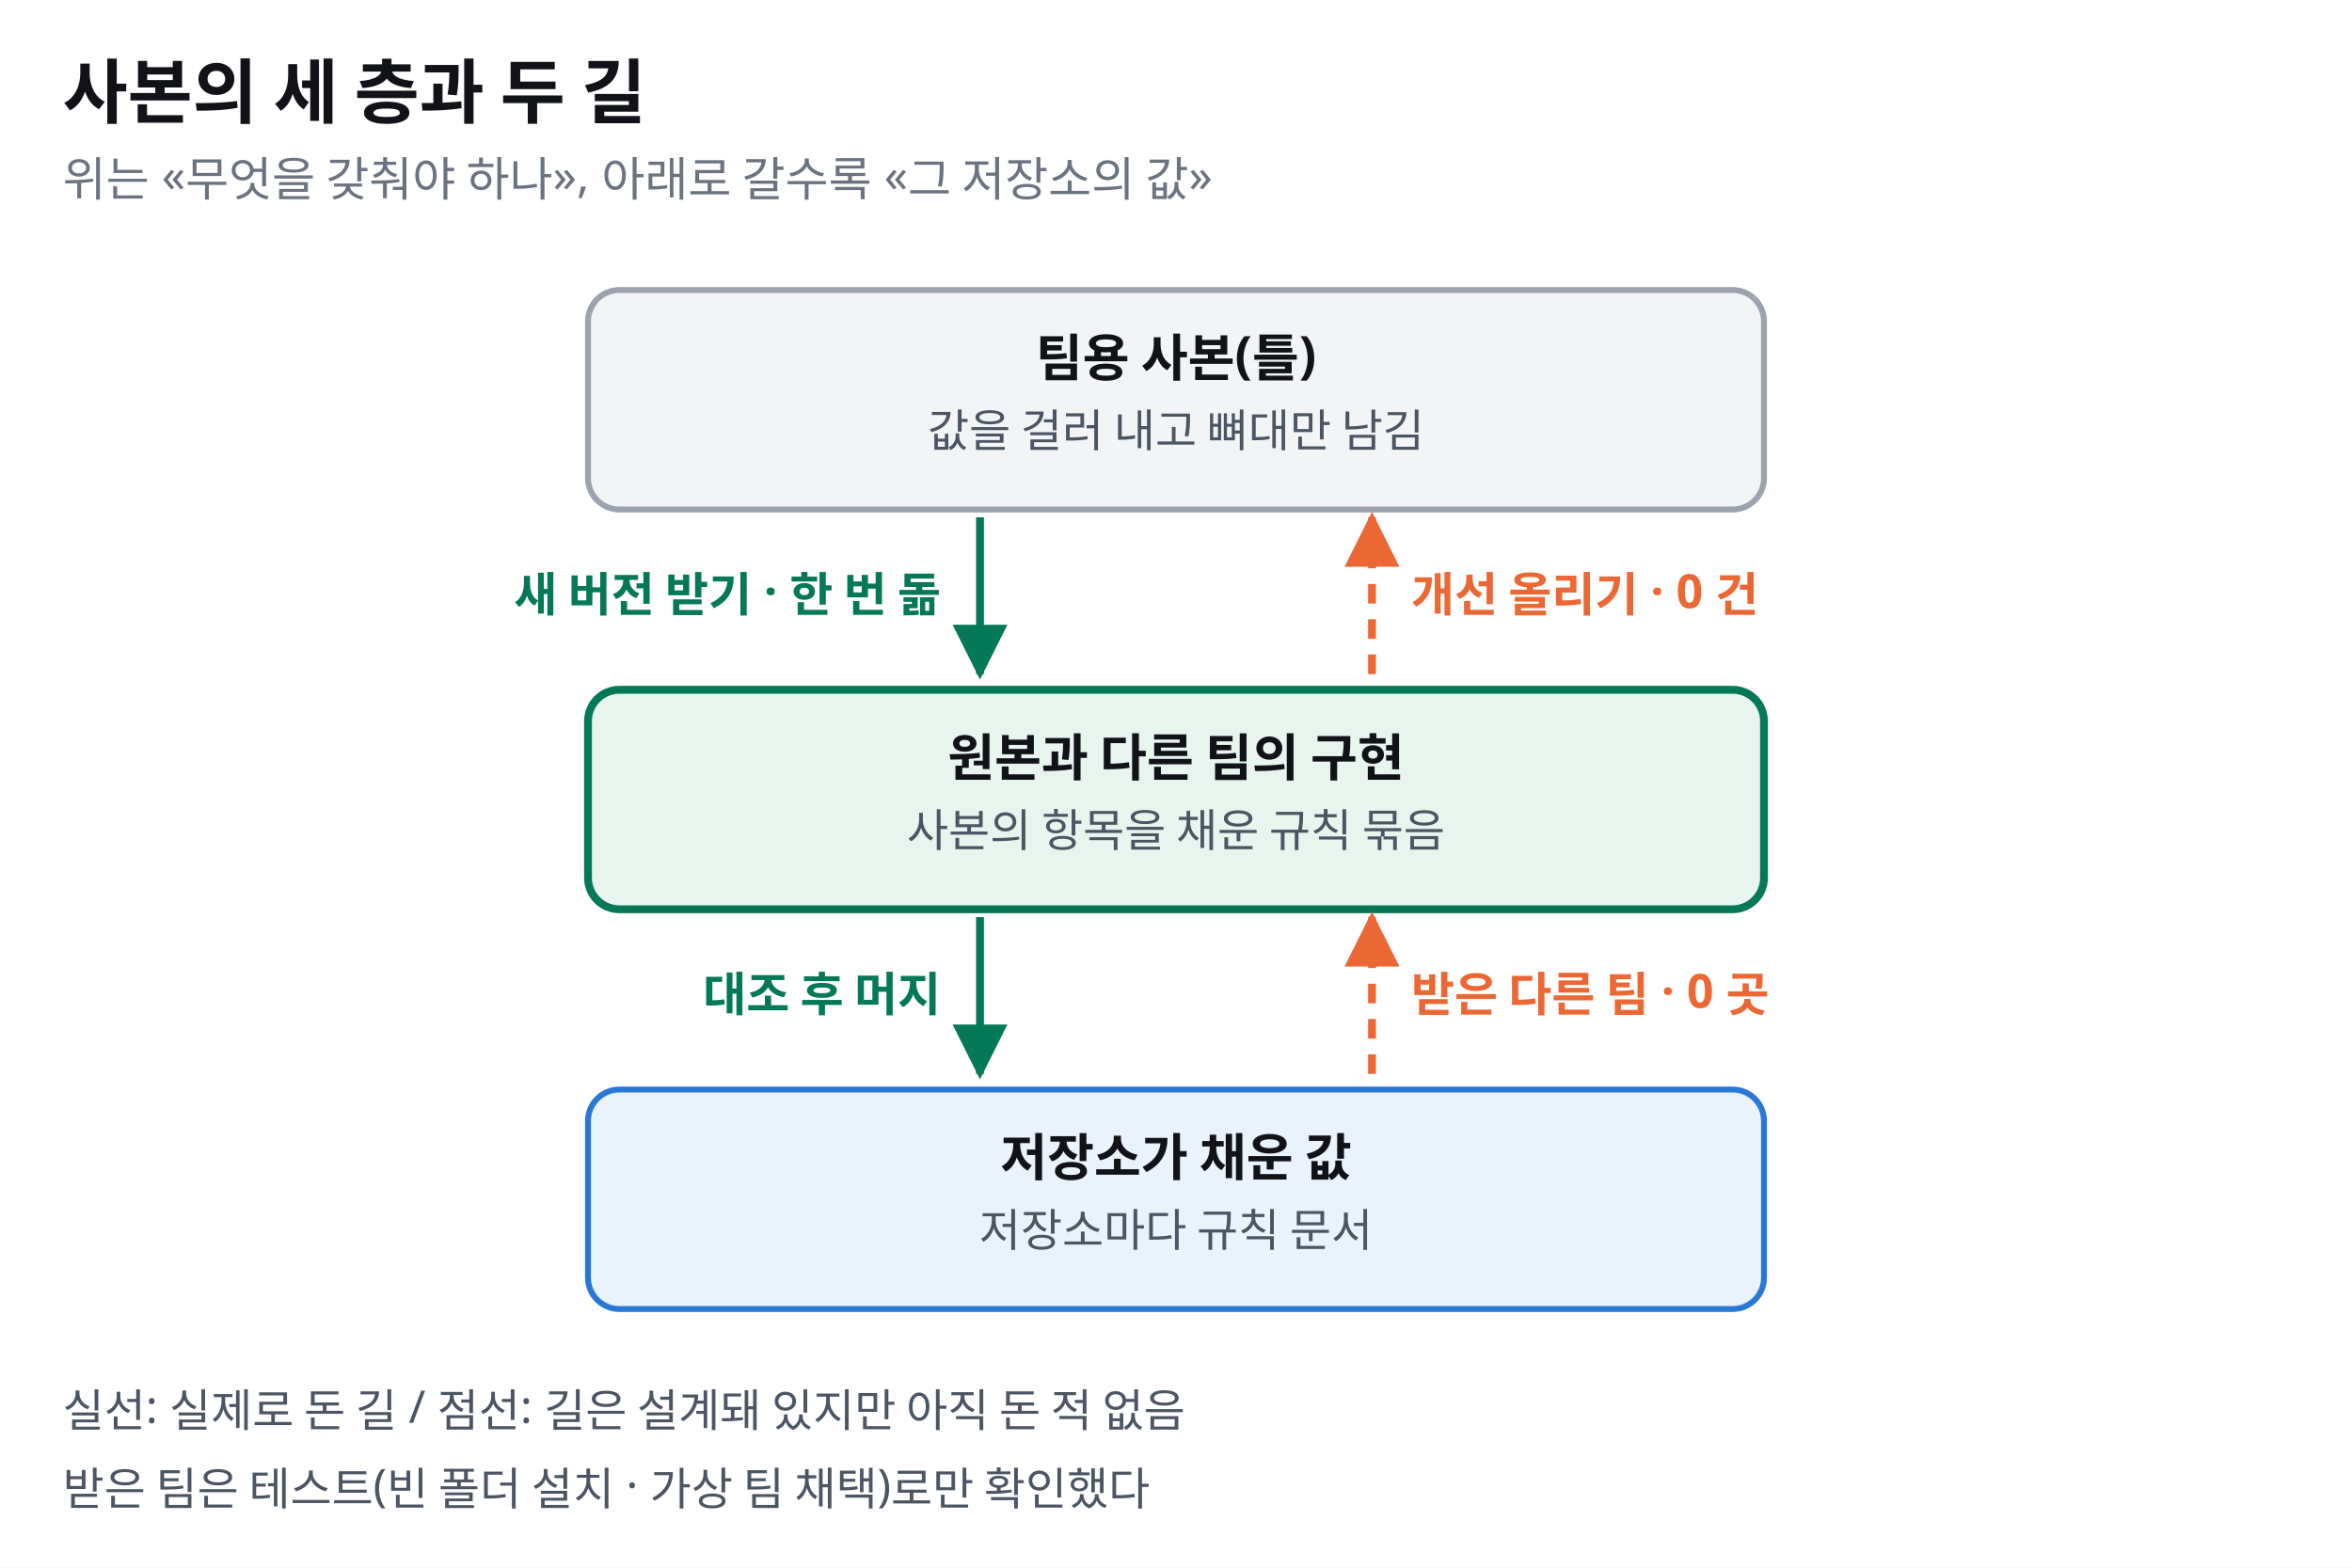
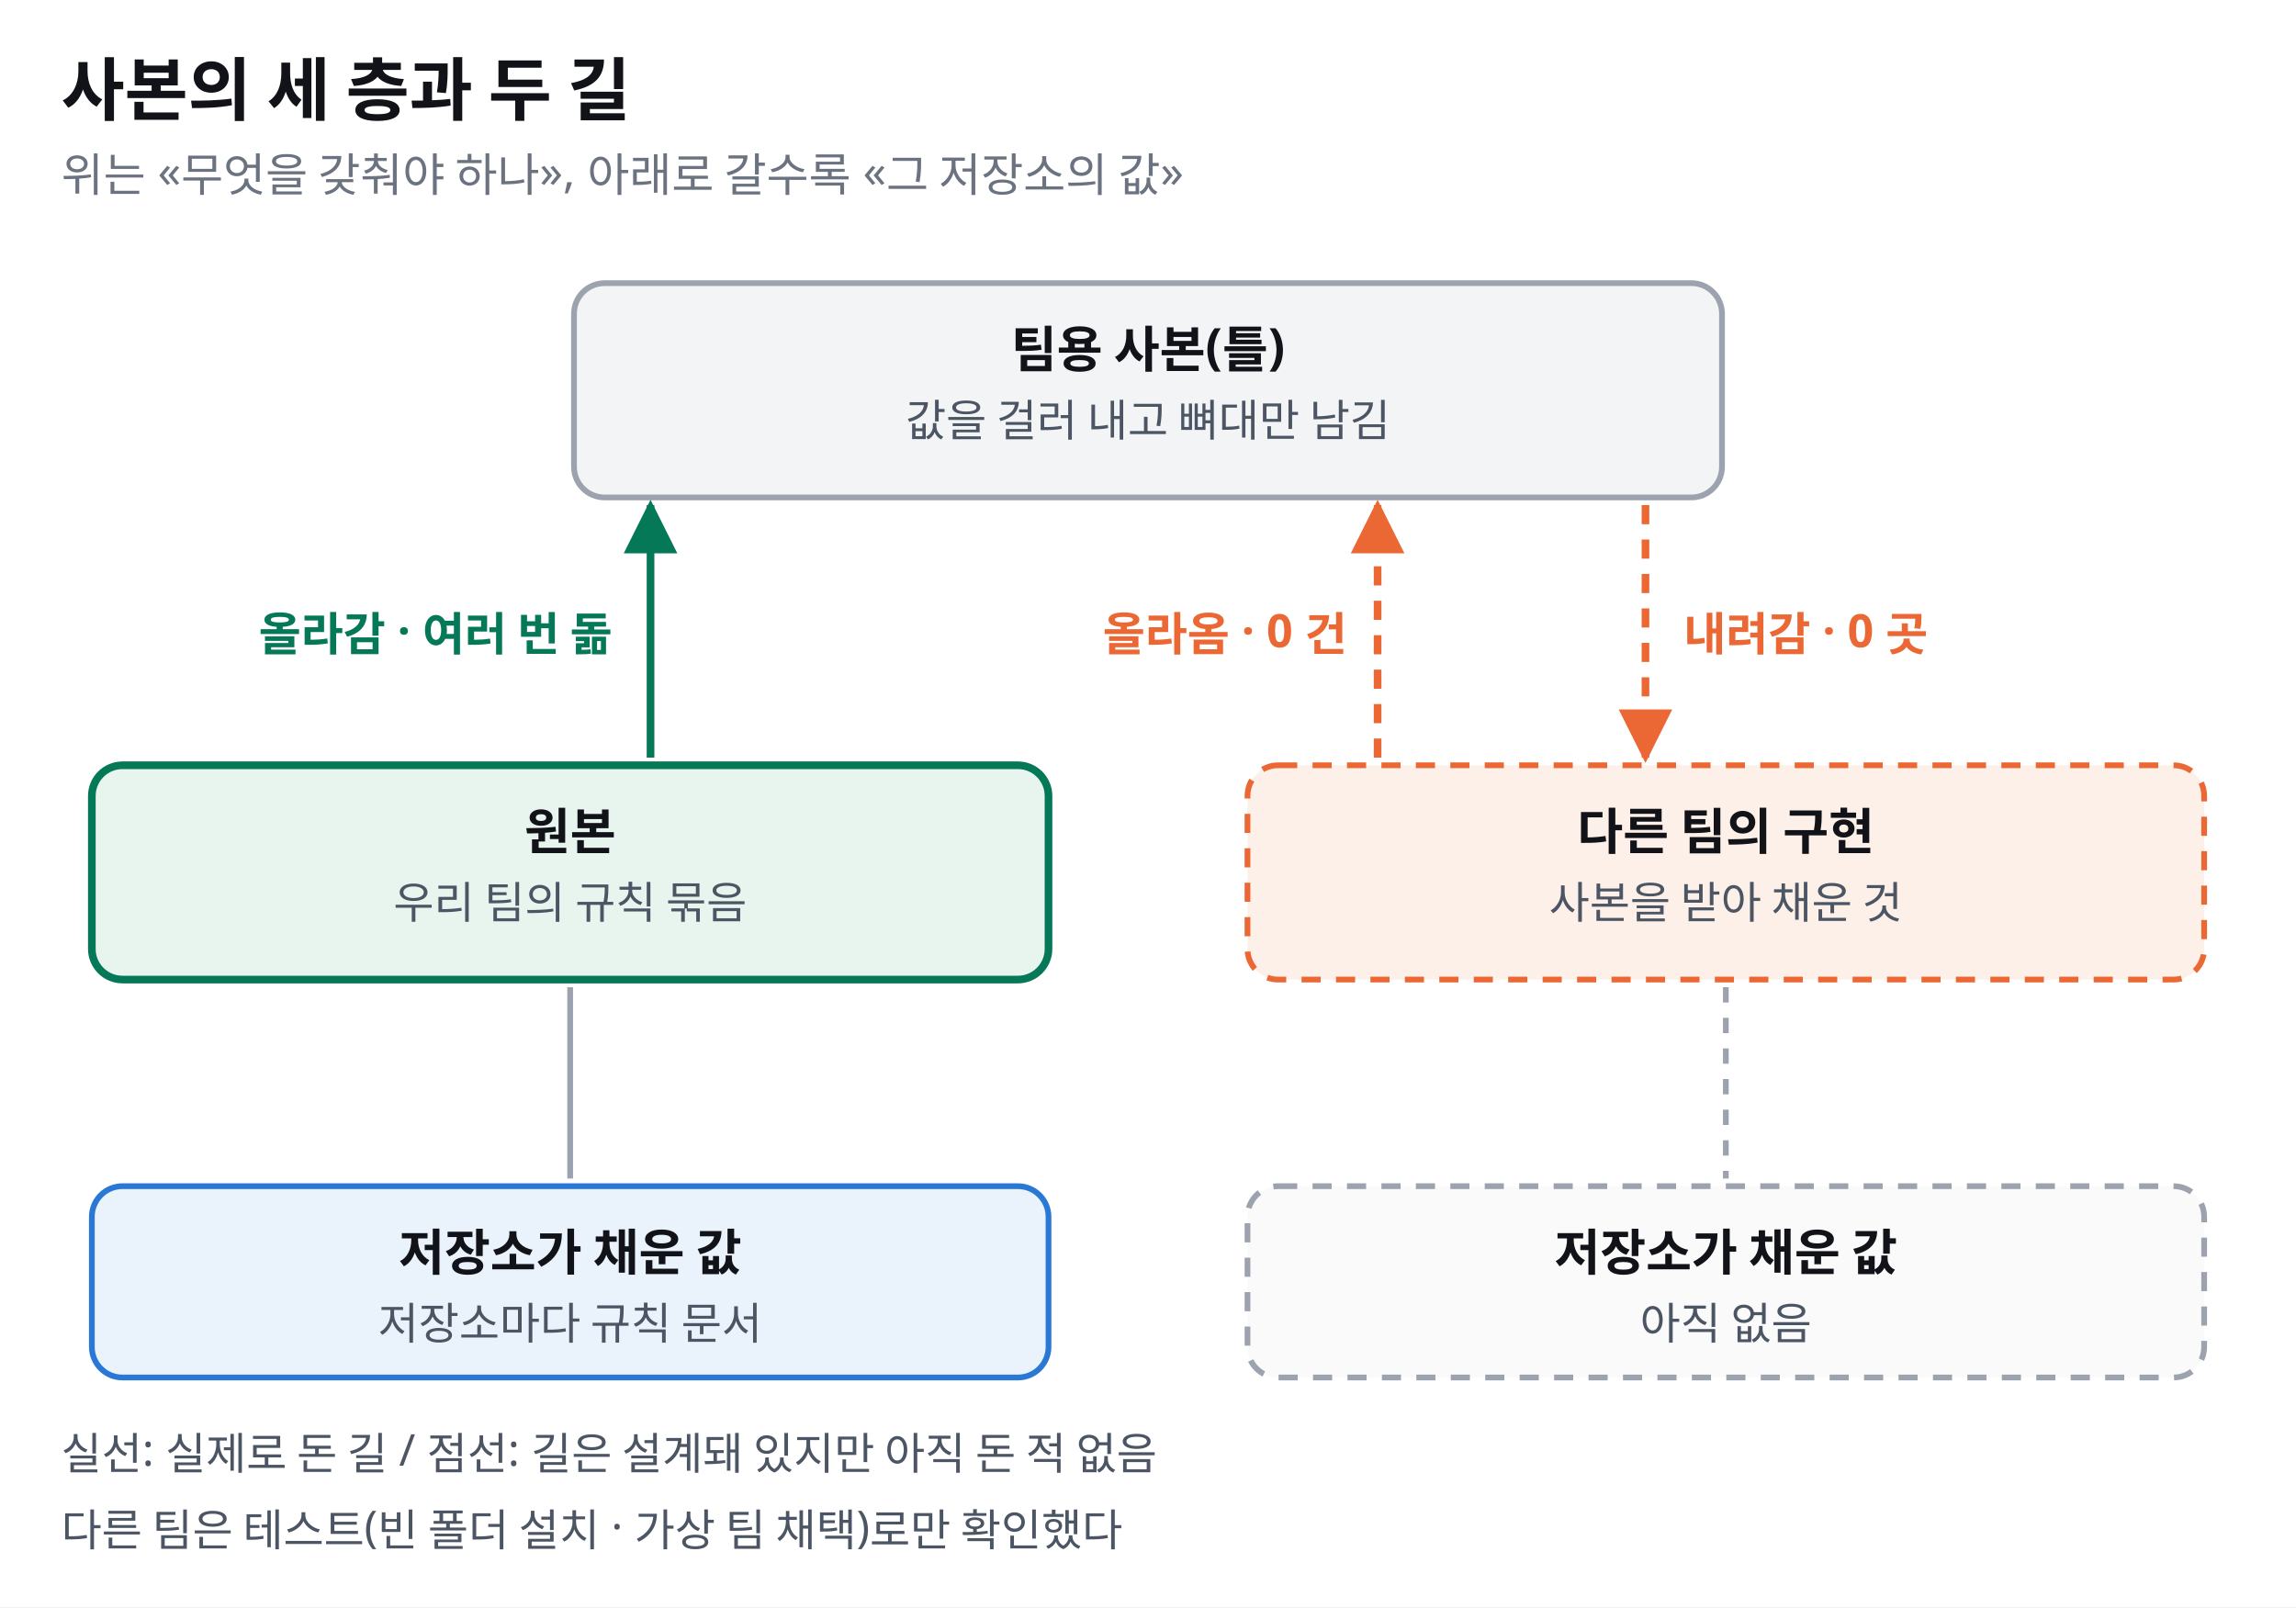
- <svg xmlns="http://www.w3.org/2000/svg" viewBox="0 0 600 400" width="600" height="400" role="img" aria-labelledby="t d">
-   <rect width="600" height="400" fill="#ffffff" />
+ <svg xmlns="http://www.w3.org/2000/svg" viewBox="0 0 600 420" width="600" height="420" role="img" aria-labelledby="t d">
+   <rect width="600" height="420" fill="#ffffff" />
  <g font-family="Pretendard, 'Apple SD Gothic Neo', 'Noto Sans KR', 'Malgun Gothic', sans-serif">
    <defs>
      <marker id="p-g" viewBox="0 0 10 10" refX="9" refY="5" markerWidth="7" markerHeight="7" orient="auto-start-reverse">
        <path d="M0,0 L10,5 L0,10 z" fill="#047857" />
      </marker>
      <marker id="p-o" viewBox="0 0 10 10" refX="9" refY="5" markerWidth="7" markerHeight="7" orient="auto-start-reverse">
        <path d="M0,0 L10,5 L0,10 z" fill="#eb6834" />
      </marker>
    </defs>
    <text x="16" y="30" font-size="18" fill="#111318" font-weight="700">사본의 세 층과 두 길</text>
    <text x="16" y="50" font-size="12" fill="#6b7280">위는 «무엇을 갖춰야 하나», 아래로 갈수록 «그 저장소의 값»</text>
    <rect x="150" y="74" width="300" height="56" rx="8" fill="#f3f4f6" stroke="#9ca3af" stroke-width="1.5" />
    <text x="300" y="96" font-size="13" fill="#111318" text-anchor="middle" font-weight="700">팀용 사본(틀)</text>
    <text x="300" y="114" font-size="11.5" fill="#4b5563" text-anchor="middle">값을 걸러 내고 뼈대만 남김</text>
-     <rect x="150" y="176" width="300" height="56" rx="8" fill="#e8f5ef" stroke="#047857" stroke-width="2" />
-     <text x="300" y="198" font-size="13" fill="#111318" text-anchor="middle" font-weight="700">원본과 다른 팀의 구현</text>
-     <text x="300" y="216" font-size="11.5" fill="#4b5563" text-anchor="middle">사본의 항목을 채운 규칙 묶음</text>
-     <rect x="150" y="278" width="300" height="56" rx="8" fill="#eaf2fc" stroke="#2a78d6" stroke-width="1.5" />
-     <text x="300" y="300" font-size="13" fill="#111318" text-anchor="middle" font-weight="700">저장소가 채운 값</text>
-     <text x="300" y="318" font-size="11.5" fill="#4b5563" text-anchor="middle">저장소마다 규칙 문서</text>
-     <line x1="250" y1="132" x2="250" y2="172" stroke="#047857" stroke-width="2" marker-end="url(#p-g)" />
-     <line x1="250" y1="234" x2="250" y2="274" stroke="#047857" stroke-width="2" marker-end="url(#p-g)" />
-     <text x="240" y="156" font-size="12" fill="#047857" text-anchor="end" font-weight="700">새 버전 받기 · 한 번 돎</text>
-     <text x="240" y="258" font-size="12" fill="#047857" text-anchor="end" font-weight="700">대조 후 머지</text>
-     <line x1="350" y1="172" x2="350" y2="132" stroke="#eb6834" stroke-width="2" stroke-dasharray="5 4" marker-end="url(#p-o)" />
-     <line x1="350" y1="274" x2="350" y2="234" stroke="#eb6834" stroke-width="2" stroke-dasharray="5 4" marker-end="url(#p-o)" />
-     <text x="360" y="156" font-size="12" fill="#eb6834" font-weight="700">개선 올리기 · 0 건</text>
-     <text x="360" y="258" font-size="12" fill="#eb6834" font-weight="700">받은 다른 팀 · 0 곳</text>
-     <text x="16" y="364" font-size="11.5" fill="#4b5563">실선: 실제로 돈 길 / 점선: 길은 설계돼 있지만 아직 돈 적 없음</text>
-     <text x="16" y="384" font-size="11.5" fill="#4b5563">받은 팀은 테스트(빈 폴더 설치 · 가상 팀 채택)로만 확인했다</text>
+     <rect x="24" y="200" width="250" height="56" rx="8" fill="#e8f5ef" stroke="#047857" stroke-width="2" />
+     <text x="149" y="222" font-size="13" fill="#111318" text-anchor="middle" font-weight="700">원본</text>
+     <text x="149" y="240" font-size="11.5" fill="#4b5563" text-anchor="middle">우리 팀의 규칙 묶음</text>
+     <rect x="326" y="200" width="250" height="56" rx="8" fill="#fdf0e8" stroke="#eb6834" stroke-width="1.5" stroke-dasharray="5 4" />
+     <text x="451" y="222" font-size="13" fill="#111318" text-anchor="middle" font-weight="700">다른 팀의 구현</text>
+     <text x="451" y="240" font-size="11.5" fill="#4b5563" text-anchor="middle">사본을 받아 채운 것</text>
+     <rect x="24" y="310" width="250" height="50" rx="8" fill="#eaf2fc" stroke="#2a78d6" stroke-width="1.5" />
+     <text x="149" y="332" font-size="13" fill="#111318" text-anchor="middle" font-weight="700">저장소가 채운 값</text>
+     <text x="149" y="350" font-size="11.5" fill="#4b5563" text-anchor="middle">저장소마다 규칙 문서</text>
+     <rect x="326" y="310" width="250" height="50" rx="8" fill="#fafafa" stroke="#9ca3af" stroke-width="1.5" stroke-dasharray="5 4" />
+     <text x="451" y="332" font-size="13" fill="#111318" text-anchor="middle" font-weight="700">저장소가 채운 값</text>
+     <text x="451" y="350" font-size="11.5" fill="#4b5563" text-anchor="middle">아직 없음</text>
+     <line x1="149" y1="258" x2="149" y2="308" stroke="#9ca3af" stroke-width="1.5" />
+     <line x1="451" y1="258" x2="451" y2="308" stroke="#9ca3af" stroke-width="1.5" stroke-dasharray="4 4" />
+     <line x1="170" y1="198" x2="170" y2="132" stroke="#047857" stroke-width="2" marker-end="url(#p-g)" />
+     <text x="160" y="170" font-size="12" fill="#047857" text-anchor="end" font-weight="700">올라감 · 여러 번 돎</text>
+     <line x1="360" y1="198" x2="360" y2="132" stroke="#eb6834" stroke-width="2" stroke-dasharray="5 4" marker-end="url(#p-o)" />
+     <text x="352" y="170" font-size="12" fill="#eb6834" text-anchor="end" font-weight="700">올라옴 · 0 건</text>
+     <line x1="430" y1="132" x2="430" y2="198" stroke="#eb6834" stroke-width="2" stroke-dasharray="5 4" marker-end="url(#p-o)" />
+     <text x="440" y="170" font-size="12" fill="#eb6834" font-weight="700">내려감 · 0 곳</text>
+     <text x="16" y="384" font-size="11.5" fill="#4b5563">실선: 실제로 돈 길 / 점선: 길은 설계돼 있지만 아직 돈 적 없음</text>
+     <text x="16" y="404" font-size="11.5" fill="#4b5563">다른 팀은 테스트(빈 폴더 설치 · 가상 팀 채택)로만 확인했다</text>
  </g>
</svg>
